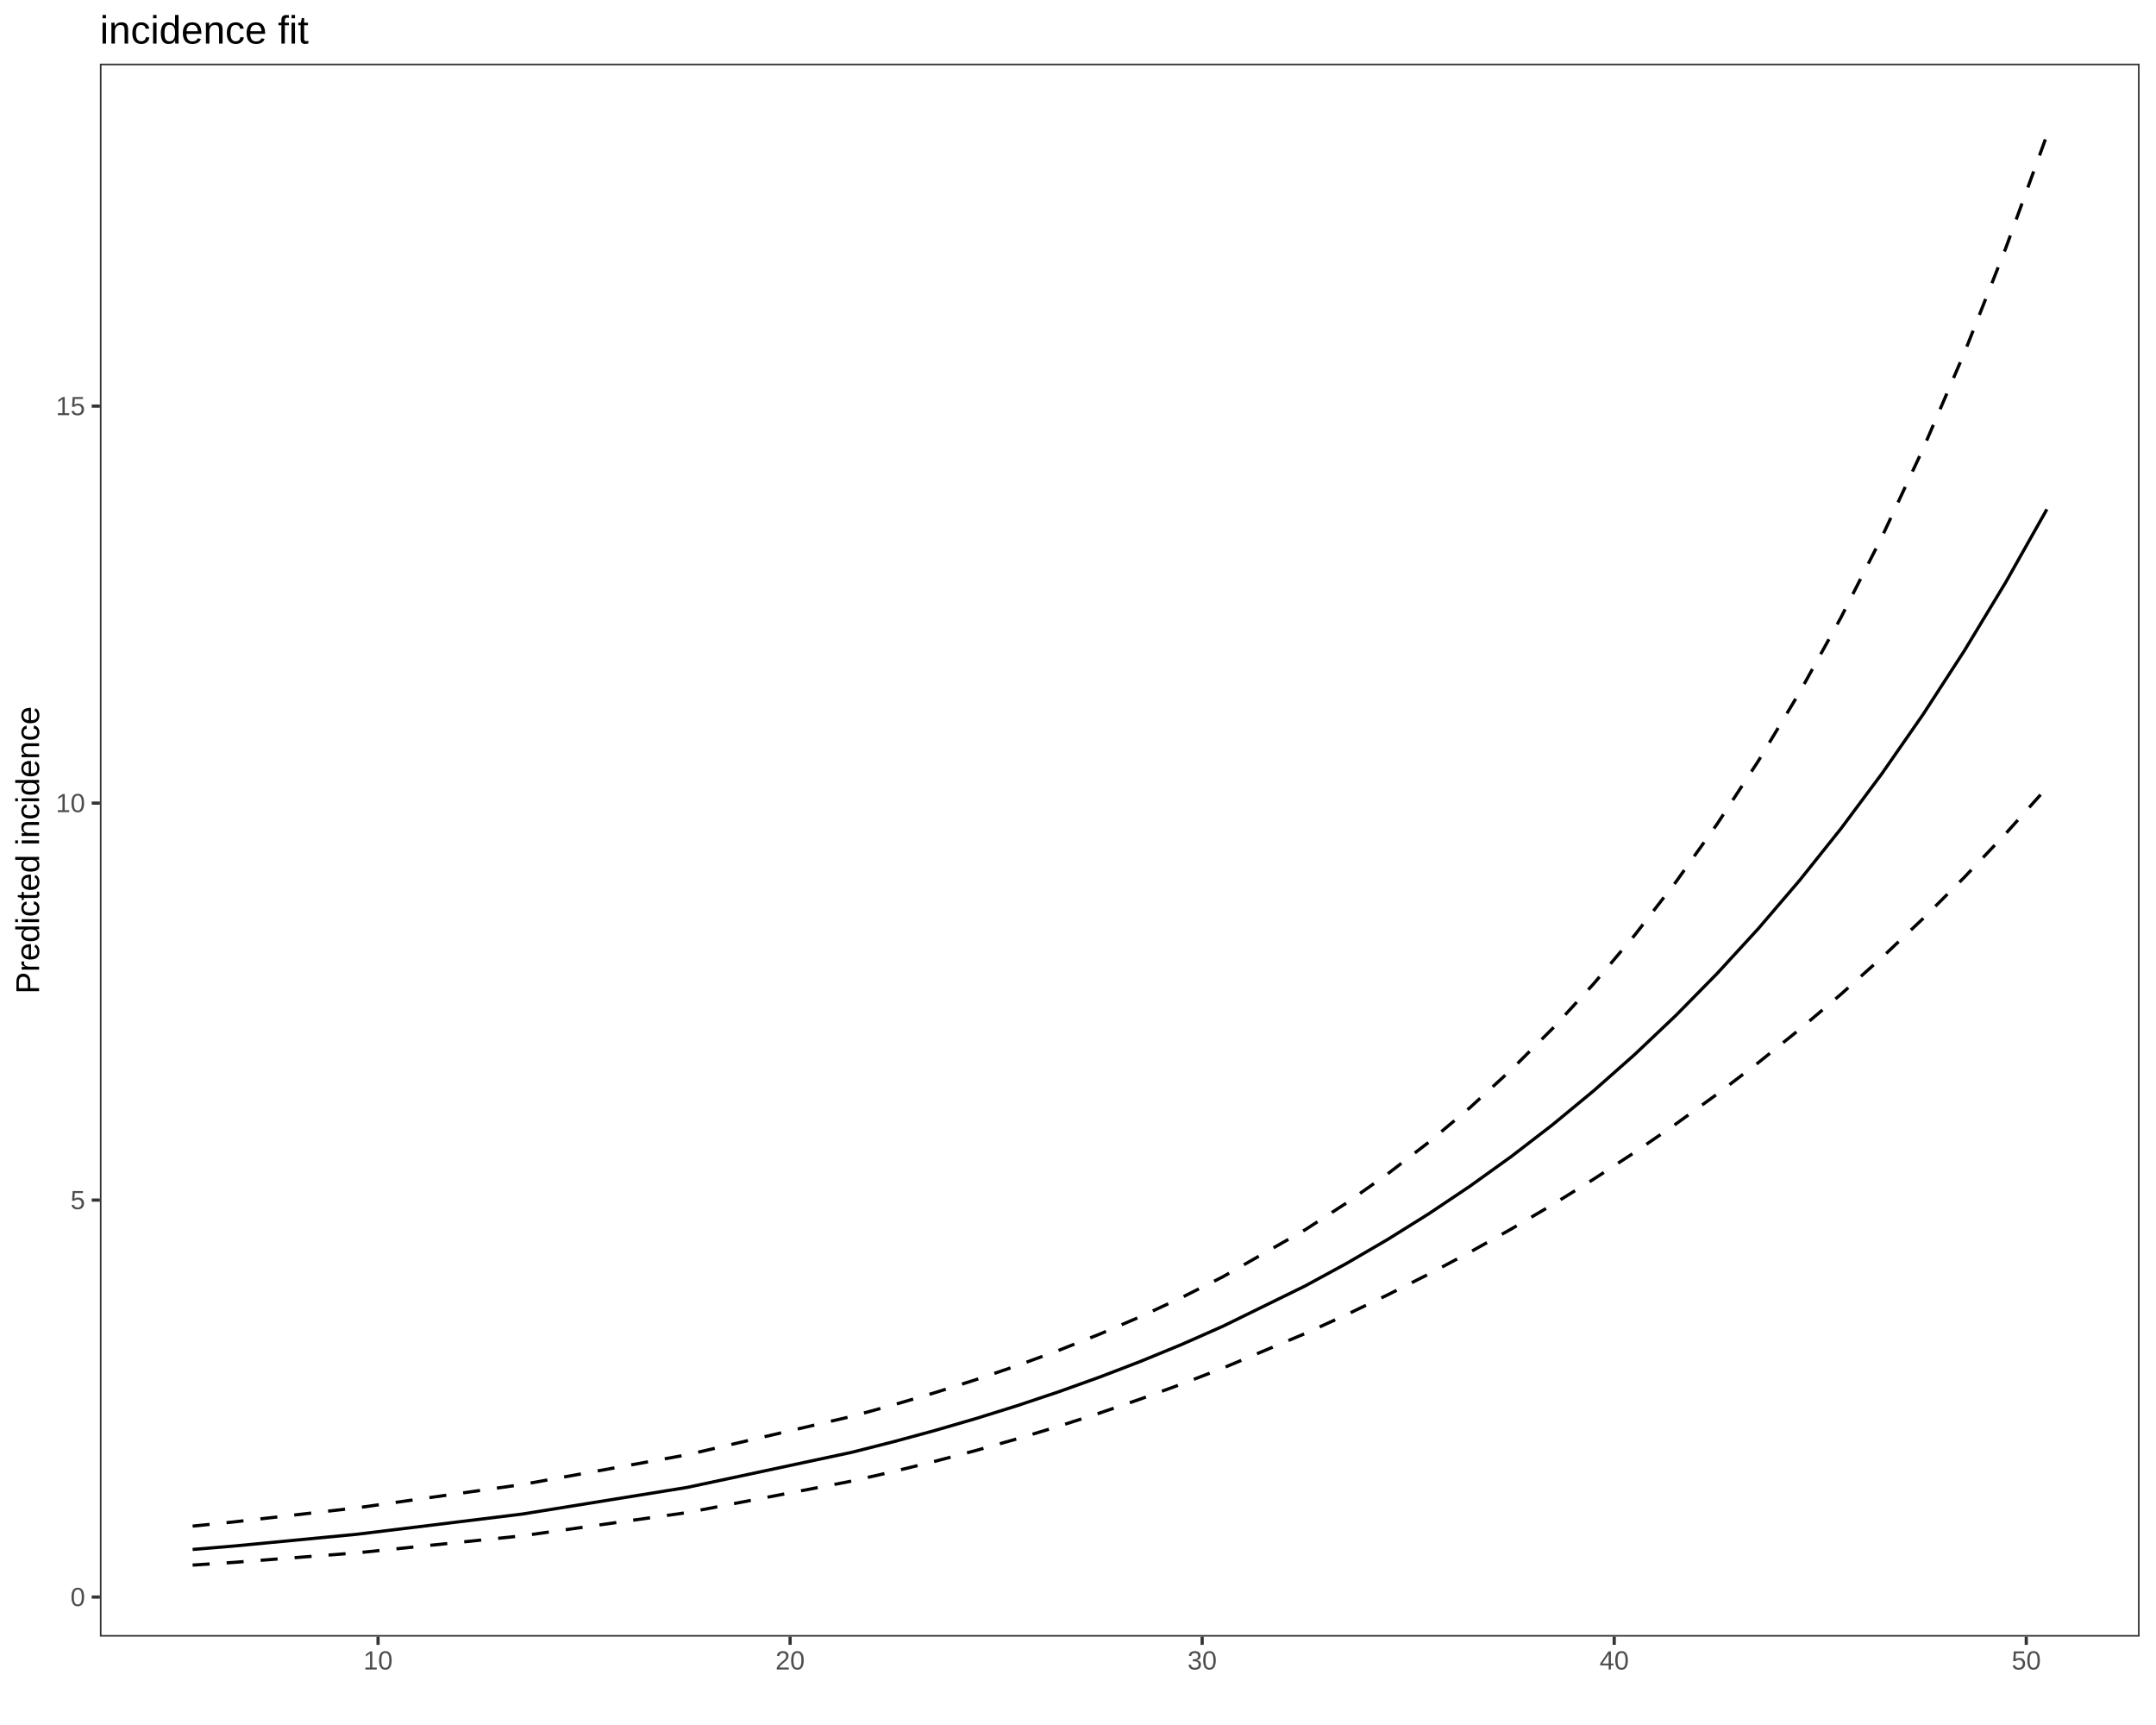
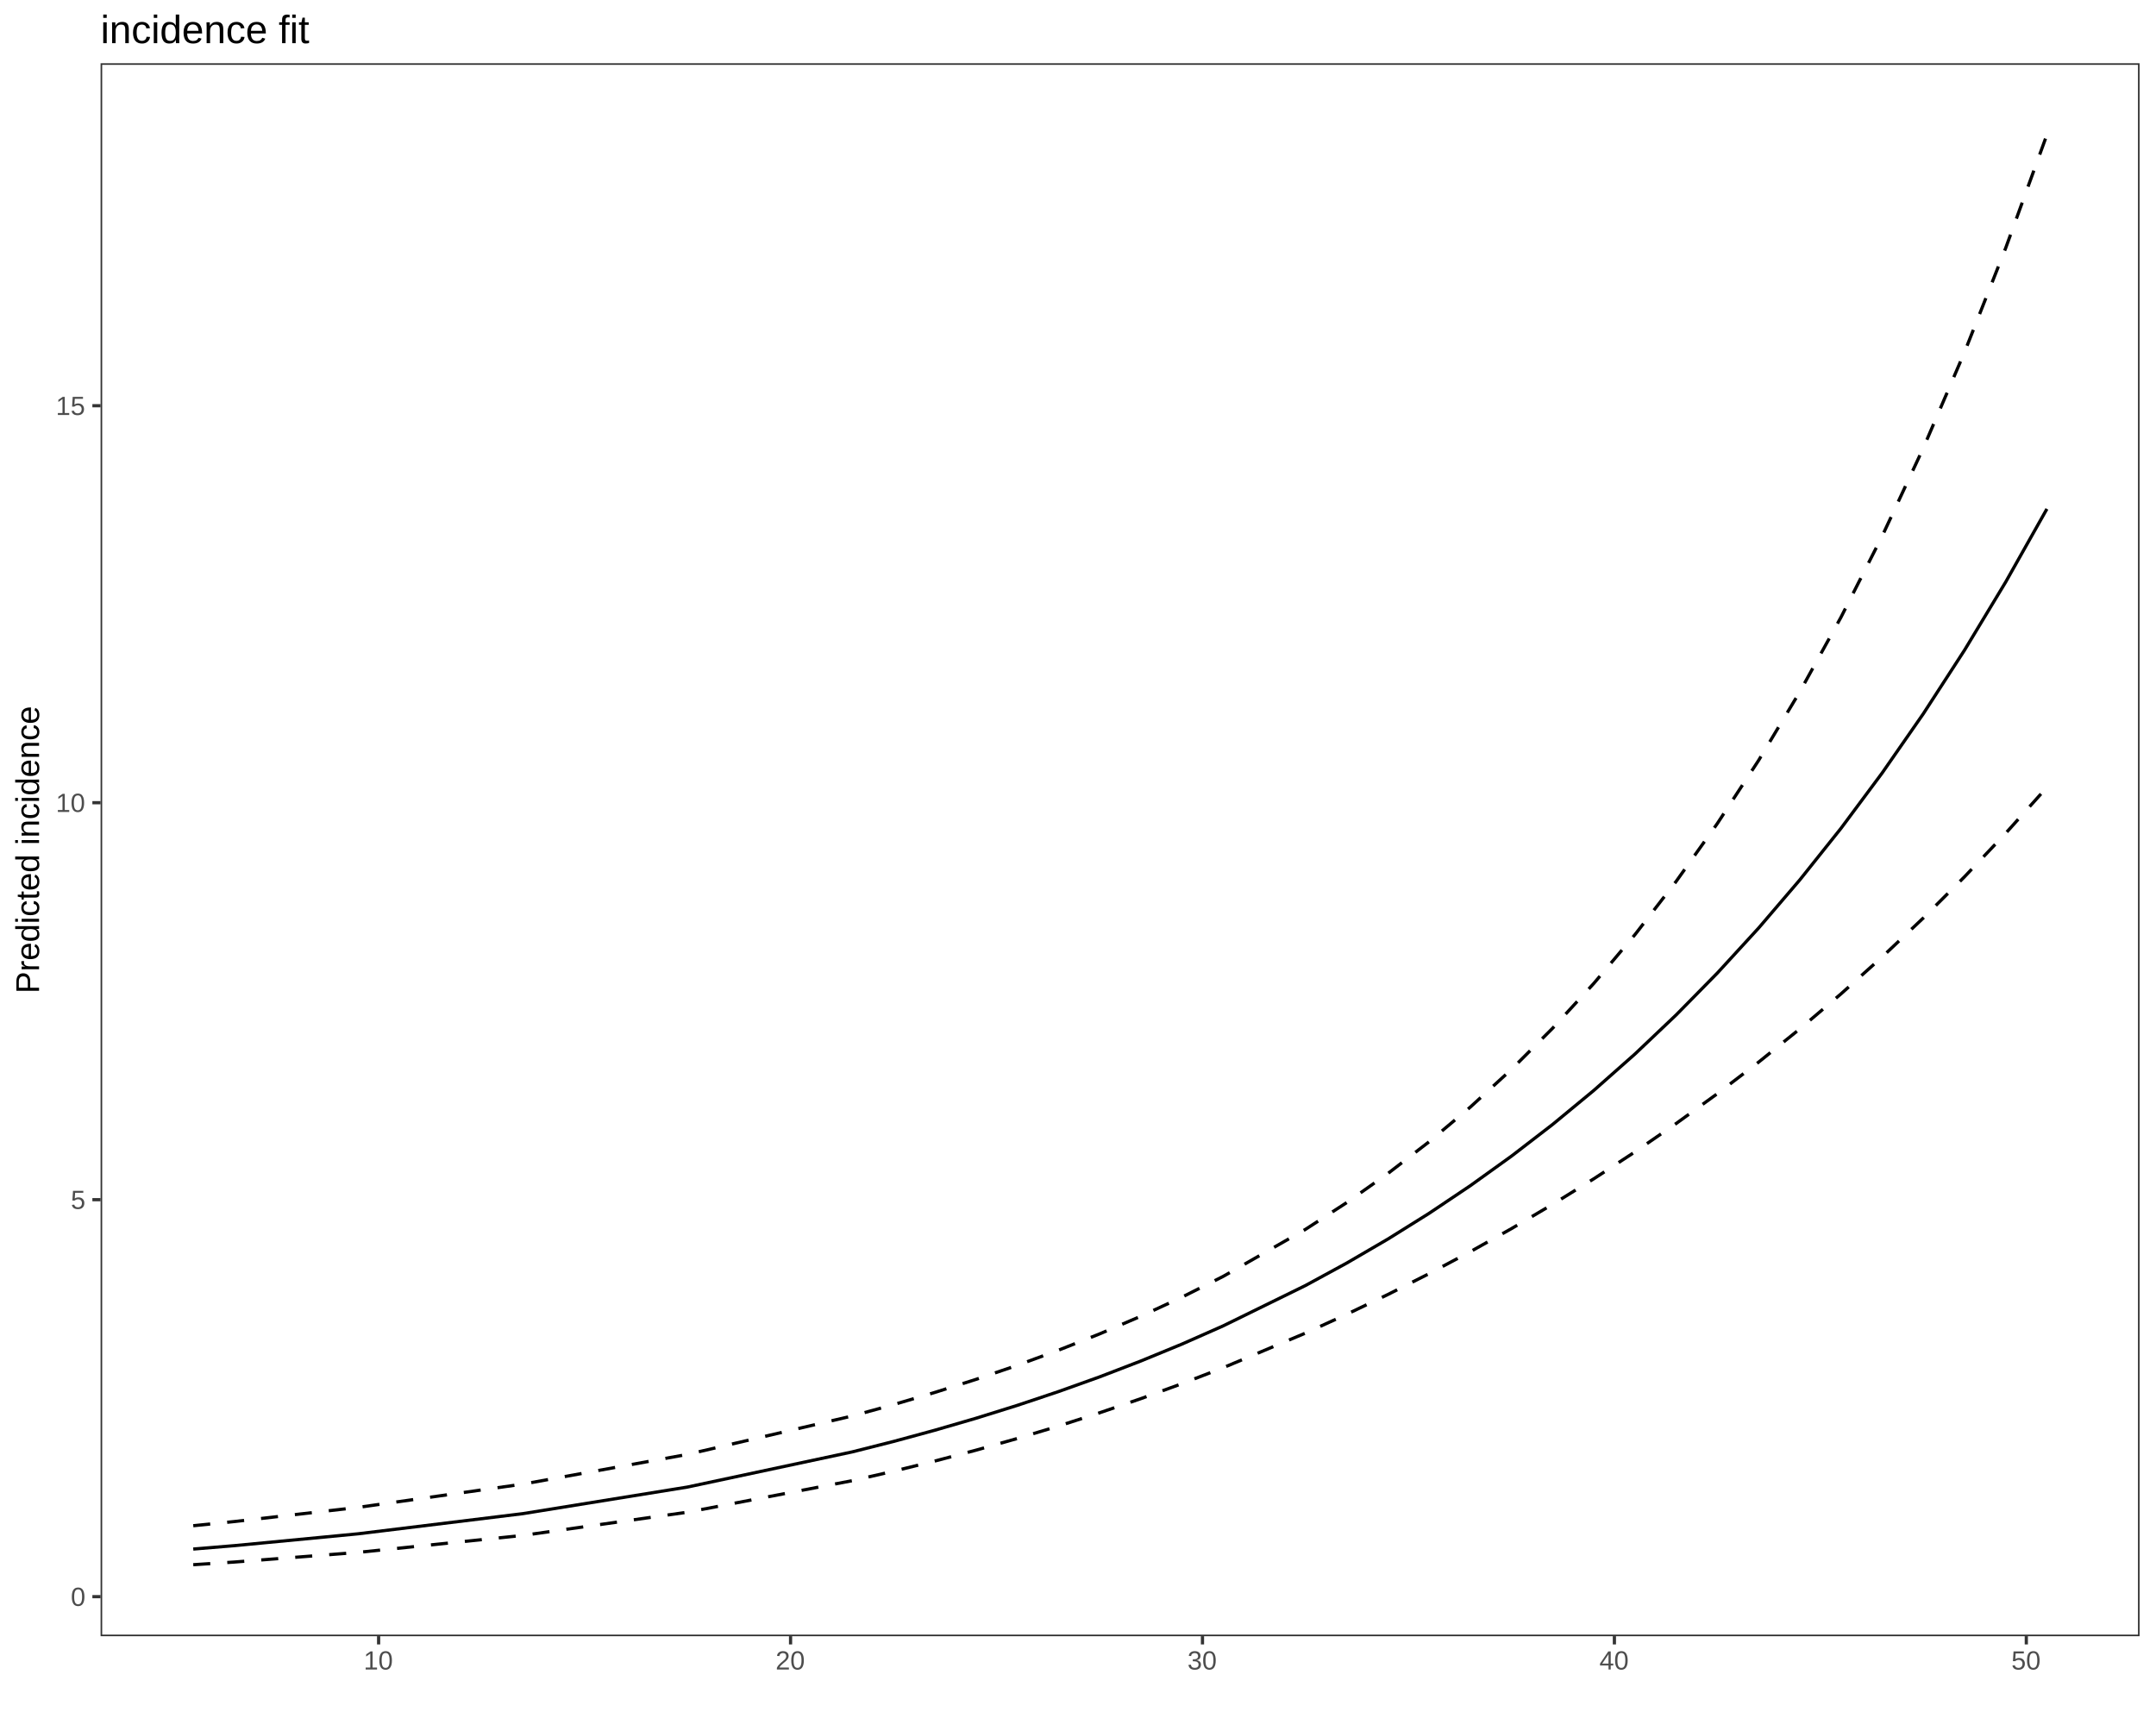
<svg xmlns="http://www.w3.org/2000/svg" viewBox="0 0 720.00 576.00">
  <defs>
    <style type="text/css">
    line, polyline, path, rect, circle {
      fill: none;
      stroke: #000000;
      stroke-linecap: round;
      stroke-linejoin: round;
      stroke-miterlimit: 10.00;
    }
  </style>
  </defs>
  <rect width="100%" height="100%" style="stroke: none; fill: #FFFFFF;" />
  <rect x="0.00" y="0.00" width="720.00" height="576.00" style="stroke-width: 1.07; stroke: #FFFFFF; fill: #FFFFFF;" />
  <defs>
-     <clipPath id="cpMzMuMzYzOHw3MTQuNTIxfDU0Ni40ODd8MjEuMjUzNA==">
-       <rect x="33.36" y="21.25" width="681.16" height="525.23" />
+     <clipPath id="cpMzMuNTg4N3w3MTQuNTIxfDU0Ni4zNnwyMS4xMTcz">
+       <rect x="33.59" y="21.12" width="680.93" height="525.24" />
    </clipPath>
  </defs>
-   <rect x="33.36" y="21.25" width="681.16" height="525.23" style="stroke-width: 1.07; stroke: none; fill: #FFFFFF;" clip-path="url(#cpMzMuMzYzOHw3MTQuNTIxfDU0Ni40ODd8MjEuMjUzNA==)" />
-   <polyline points="64.33,517.38 78.09,516.24 119.37,512.29 174.41,505.56 229.45,496.67 284.50,484.93 298.26,481.44 312.02,477.71 325.78,473.71 339.54,469.42 353.30,464.82 367.06,459.89 380.82,454.61 394.58,448.95 408.34,442.87 435.87,429.38 449.63,421.90 463.39,413.88 477.15,405.29 490.91,396.07 504.67,386.19 518.43,375.60 532.19,364.24 545.95,352.07 559.71,339.02 573.47,325.03 587.23,310.04 600.99,293.96 614.76,276.73 628.52,258.25 642.28,238.45 656.04,217.22 669.80,194.46 683.56,170.06 " style="stroke-width: 1.07; stroke-linecap: butt;" clip-path="url(#cpMzMuMzYzOHw3MTQuNTIxfDU0Ni40ODd8MjEuMjUzNA==)" />
-   <polyline points="64.33,522.61 78.09,521.70 119.37,518.50 174.41,512.83 229.45,505.07 284.50,494.54 298.26,491.39 312.02,488.00 325.78,484.37 339.54,480.48 353.30,476.33 367.06,471.89 380.82,467.17 394.58,462.16 408.34,456.84 435.87,445.27 449.63,439.00 463.39,432.38 477.15,425.42 490.91,418.10 504.67,410.39 518.43,402.27 532.19,393.74 545.95,384.75 559.71,375.28 573.47,365.31 587.23,354.80 600.99,343.71 614.76,332.02 628.52,319.67 642.28,306.65 656.04,292.89 669.80,278.36 683.56,263.02 " style="stroke-width: 1.07; stroke-dasharray: 5.69,5.69; stroke-linecap: butt;" clip-path="url(#cpMzMuMzYzOHw3MTQuNTIxfDU0Ni40ODd8MjEuMjUzNA==)" />
-   <polyline points="64.33,509.59 78.09,508.19 119.37,503.47 174.41,495.70 229.45,485.77 284.50,472.93 298.26,469.14 312.02,465.09 325.78,460.73 339.54,456.05 353.30,451.00 367.06,445.55 380.82,439.66 394.58,433.28 408.34,426.35 435.87,410.63 449.63,401.71 463.39,391.99 477.15,381.39 490.91,369.83 504.67,357.22 518.43,343.48 532.19,328.51 545.95,312.20 559.71,294.44 573.47,275.10 587.23,254.05 600.99,231.16 614.76,206.25 628.52,179.17 642.28,149.73 656.04,117.72 669.80,82.93 683.56,45.13 " style="stroke-width: 1.07; stroke-dasharray: 5.69,5.69; stroke-linecap: butt;" clip-path="url(#cpMzMuMzYzOHw3MTQuNTIxfDU0Ni40ODd8MjEuMjUzNA==)" />
-   <rect x="33.36" y="21.25" width="681.16" height="525.23" style="stroke-width: 1.07; stroke: #333333;" clip-path="url(#cpMzMuMzYzOHw3MTQuNTIxfDU0Ni40ODd8MjEuMjUzNA==)" />
+   <rect x="33.59" y="21.12" width="680.93" height="525.24" style="stroke-width: 1.07; stroke: none; fill: #FFFFFF;" clip-path="url(#cpMzMuNTg4N3w3MTQuNTIxfDU0Ni4zNnwyMS4xMTcz)" />
+   <polyline points="64.54,517.25 78.30,516.11 119.56,512.16 174.59,505.43 229.61,496.54 284.64,484.80 298.40,481.32 312.15,477.58 325.91,473.58 339.66,469.29 353.42,464.69 367.18,459.77 380.93,454.48 394.69,448.82 408.45,442.74 435.96,429.25 449.71,421.77 463.47,413.75 477.23,405.16 490.98,395.94 504.74,386.06 518.49,375.47 532.25,364.11 546.01,351.94 559.76,338.89 573.52,324.90 587.28,309.90 601.03,293.83 614.79,276.60 628.54,258.12 642.30,238.32 656.06,217.09 669.81,194.33 683.57,169.93 " style="stroke-width: 1.07; stroke-linecap: butt;" clip-path="url(#cpMzMuNTg4N3w3MTQuNTIxfDU0Ni4zNnwyMS4xMTcz)" />
+   <polyline points="64.54,522.48 78.30,521.58 119.56,518.37 174.59,512.70 229.61,504.94 284.64,494.41 298.40,491.26 312.15,487.87 325.91,484.24 339.66,480.35 353.42,476.20 367.18,471.76 380.93,467.05 394.69,462.03 408.45,456.71 435.96,445.14 449.71,438.87 463.47,432.26 477.23,425.29 490.98,417.97 504.74,410.26 518.49,402.14 532.25,393.61 546.01,384.62 559.76,375.15 573.52,365.18 587.28,354.67 601.03,343.58 614.79,331.88 628.54,319.54 642.30,306.52 656.06,292.76 669.81,278.23 683.57,262.89 " style="stroke-width: 1.07; stroke-dasharray: 5.69,5.69; stroke-linecap: butt;" clip-path="url(#cpMzMuNTg4N3w3MTQuNTIxfDU0Ni4zNnwyMS4xMTcz)" />
+   <polyline points="64.54,509.46 78.30,508.06 119.56,503.34 174.59,495.57 229.61,485.64 284.64,472.80 298.40,469.02 312.15,464.96 325.91,460.60 339.66,455.92 353.42,450.87 367.18,445.42 380.93,439.53 394.69,433.15 408.45,426.22 435.96,410.50 449.71,401.58 463.47,391.86 477.23,381.26 490.98,369.70 504.74,357.09 518.49,343.35 532.25,328.38 546.01,312.07 559.76,294.30 573.52,274.96 587.28,253.92 601.03,231.02 614.79,206.12 628.54,179.04 642.30,149.59 656.06,117.59 669.81,82.80 683.57,44.99 " style="stroke-width: 1.07; stroke-dasharray: 5.69,5.69; stroke-linecap: butt;" clip-path="url(#cpMzMuNTg4N3w3MTQuNTIxfDU0Ni4zNnwyMS4xMTcz)" />
+   <rect x="33.59" y="21.12" width="680.93" height="525.24" style="stroke-width: 1.07; stroke: #333333;" clip-path="url(#cpMzMuNTg4N3w3MTQuNTIxfDU0Ni4zNnwyMS4xMTcz)" />
  <defs>
    <clipPath id="cpMHw3MjB8NTc2fDA=">
      <rect x="0.00" y="0.00" width="720.00" height="576.00" />
    </clipPath>
  </defs>
  <g clip-path="url(#cpMHw3MjB8NTc2fDA=)">
-     <text x="23.54" y="536.30" style="font-size: 8.80px; fill: #4D4D4D; font-family: Liberation Sans;" textLength="4.89px" lengthAdjust="spacingAndGlyphs">0</text>
+     <text x="23.65" y="536.24" style="font-size: 8.80px; fill: #4D4D4D; font-family: Liberation Sans;" textLength="5.01px" lengthAdjust="spacingAndGlyphs">0</text>
  </g>
  <g clip-path="url(#cpMHw3MjB8NTc2fDA=)">
-     <text x="23.54" y="403.75" style="font-size: 8.80px; fill: #4D4D4D; font-family: Liberation Sans;" textLength="4.89px" lengthAdjust="spacingAndGlyphs">5</text>
+     <text x="23.65" y="403.68" style="font-size: 8.80px; fill: #4D4D4D; font-family: Liberation Sans;" textLength="5.01px" lengthAdjust="spacingAndGlyphs">5</text>
  </g>
  <g clip-path="url(#cpMHw3MjB8NTc2fDA=)">
-     <text x="18.64" y="271.19" style="font-size: 8.80px; fill: #4D4D4D; font-family: Liberation Sans;" textLength="9.79px" lengthAdjust="spacingAndGlyphs">10</text>
+     <text x="18.65" y="271.12" style="font-size: 8.80px; fill: #4D4D4D; font-family: Liberation Sans;" textLength="10.01px" lengthAdjust="spacingAndGlyphs">10</text>
  </g>
  <g clip-path="url(#cpMHw3MjB8NTc2fDA=)">
-     <text x="18.64" y="138.63" style="font-size: 8.80px; fill: #4D4D4D; font-family: Liberation Sans;" textLength="9.79px" lengthAdjust="spacingAndGlyphs">15</text>
+     <text x="18.65" y="138.57" style="font-size: 8.80px; fill: #4D4D4D; font-family: Liberation Sans;" textLength="10.01px" lengthAdjust="spacingAndGlyphs">15</text>
  </g>
-   <polyline points="30.62,533.28 33.36,533.28 " style="stroke-width: 1.07; stroke: #333333; stroke-linecap: butt;" clip-path="url(#cpMHw3MjB8NTc2fDA=)" />
-   <polyline points="30.62,400.72 33.36,400.72 " style="stroke-width: 1.07; stroke: #333333; stroke-linecap: butt;" clip-path="url(#cpMHw3MjB8NTc2fDA=)" />
-   <polyline points="30.62,268.16 33.36,268.16 " style="stroke-width: 1.07; stroke: #333333; stroke-linecap: butt;" clip-path="url(#cpMHw3MjB8NTc2fDA=)" />
-   <polyline points="30.62,135.61 33.36,135.61 " style="stroke-width: 1.07; stroke: #333333; stroke-linecap: butt;" clip-path="url(#cpMHw3MjB8NTc2fDA=)" />
-   <polyline points="126.25,549.23 126.25,546.49 " style="stroke-width: 1.07; stroke: #333333; stroke-linecap: butt;" clip-path="url(#cpMHw3MjB8NTc2fDA=)" />
-   <polyline points="263.86,549.23 263.86,546.49 " style="stroke-width: 1.07; stroke: #333333; stroke-linecap: butt;" clip-path="url(#cpMHw3MjB8NTc2fDA=)" />
-   <polyline points="401.46,549.23 401.46,546.49 " style="stroke-width: 1.07; stroke: #333333; stroke-linecap: butt;" clip-path="url(#cpMHw3MjB8NTc2fDA=)" />
-   <polyline points="539.07,549.23 539.07,546.49 " style="stroke-width: 1.07; stroke: #333333; stroke-linecap: butt;" clip-path="url(#cpMHw3MjB8NTc2fDA=)" />
-   <polyline points="676.68,549.23 676.68,546.49 " style="stroke-width: 1.07; stroke: #333333; stroke-linecap: butt;" clip-path="url(#cpMHw3MjB8NTc2fDA=)" />
+   <polyline points="30.85,533.15 33.59,533.15 " style="stroke-width: 1.07; stroke: #333333; stroke-linecap: butt;" clip-path="url(#cpMHw3MjB8NTc2fDA=)" />
+   <polyline points="30.85,400.59 33.59,400.59 " style="stroke-width: 1.07; stroke: #333333; stroke-linecap: butt;" clip-path="url(#cpMHw3MjB8NTc2fDA=)" />
+   <polyline points="30.85,268.03 33.59,268.03 " style="stroke-width: 1.07; stroke: #333333; stroke-linecap: butt;" clip-path="url(#cpMHw3MjB8NTc2fDA=)" />
+   <polyline points="30.85,135.47 33.59,135.47 " style="stroke-width: 1.07; stroke: #333333; stroke-linecap: butt;" clip-path="url(#cpMHw3MjB8NTc2fDA=)" />
+   <polyline points="126.44,549.10 126.44,546.36 " style="stroke-width: 1.07; stroke: #333333; stroke-linecap: butt;" clip-path="url(#cpMHw3MjB8NTc2fDA=)" />
+   <polyline points="264.01,549.10 264.01,546.36 " style="stroke-width: 1.07; stroke: #333333; stroke-linecap: butt;" clip-path="url(#cpMHw3MjB8NTc2fDA=)" />
+   <polyline points="401.57,549.10 401.57,546.36 " style="stroke-width: 1.07; stroke: #333333; stroke-linecap: butt;" clip-path="url(#cpMHw3MjB8NTc2fDA=)" />
+   <polyline points="539.13,549.10 539.13,546.36 " style="stroke-width: 1.07; stroke: #333333; stroke-linecap: butt;" clip-path="url(#cpMHw3MjB8NTc2fDA=)" />
+   <polyline points="676.69,549.10 676.69,546.36 " style="stroke-width: 1.07; stroke: #333333; stroke-linecap: butt;" clip-path="url(#cpMHw3MjB8NTc2fDA=)" />
  <g clip-path="url(#cpMHw3MjB8NTc2fDA=)">
-     <text x="121.35" y="557.47" style="font-size: 8.80px; fill: #4D4D4D; font-family: Liberation Sans;" textLength="9.79px" lengthAdjust="spacingAndGlyphs">10</text>
+     <text x="121.44" y="557.48" style="font-size: 8.80px; fill: #4D4D4D; font-family: Liberation Sans;" textLength="10.01px" lengthAdjust="spacingAndGlyphs">10</text>
  </g>
  <g clip-path="url(#cpMHw3MjB8NTc2fDA=)">
-     <text x="258.96" y="557.47" style="font-size: 8.80px; fill: #4D4D4D; font-family: Liberation Sans;" textLength="9.79px" lengthAdjust="spacingAndGlyphs">20</text>
+     <text x="259.00" y="557.48" style="font-size: 8.80px; fill: #4D4D4D; font-family: Liberation Sans;" textLength="10.01px" lengthAdjust="spacingAndGlyphs">20</text>
  </g>
  <g clip-path="url(#cpMHw3MjB8NTc2fDA=)">
-     <text x="396.57" y="557.47" style="font-size: 8.80px; fill: #4D4D4D; font-family: Liberation Sans;" textLength="9.79px" lengthAdjust="spacingAndGlyphs">30</text>
+     <text x="396.56" y="557.48" style="font-size: 8.80px; fill: #4D4D4D; font-family: Liberation Sans;" textLength="10.01px" lengthAdjust="spacingAndGlyphs">30</text>
  </g>
  <g clip-path="url(#cpMHw3MjB8NTc2fDA=)">
-     <text x="534.18" y="557.47" style="font-size: 8.80px; fill: #4D4D4D; font-family: Liberation Sans;" textLength="9.79px" lengthAdjust="spacingAndGlyphs">40</text>
+     <text x="534.12" y="557.48" style="font-size: 8.80px; fill: #4D4D4D; font-family: Liberation Sans;" textLength="10.01px" lengthAdjust="spacingAndGlyphs">40</text>
  </g>
  <g clip-path="url(#cpMHw3MjB8NTc2fDA=)">
-     <text x="671.78" y="557.47" style="font-size: 8.80px; fill: #4D4D4D; font-family: Liberation Sans;" textLength="9.79px" lengthAdjust="spacingAndGlyphs">50</text>
+     <text x="671.69" y="557.48" style="font-size: 8.80px; fill: #4D4D4D; font-family: Liberation Sans;" textLength="10.01px" lengthAdjust="spacingAndGlyphs">50</text>
  </g>
  <g clip-path="url(#cpMHw3MjB8NTc2fDA=)">
-     <text transform="translate(13.05,331.87) rotate(-90)" style="font-size: 11.00px; font-family: Liberation Sans;" textLength="96.00px" lengthAdjust="spacingAndGlyphs">Predicted incidence</text>
+     <text transform="translate(13.04,331.74) rotate(-90)" style="font-size: 11.00px; font-family: Liberation Sans;" textLength="96.00px" lengthAdjust="spacingAndGlyphs">Predicted incidence</text>
  </g>
  <g clip-path="url(#cpMHw3MjB8NTc2fDA=)">
-     <text x="33.36" y="14.56" style="font-size: 13.20px; font-family: Liberation Sans;" textLength="69.71px" lengthAdjust="spacingAndGlyphs">incidence fit</text>
+     <text x="33.59" y="14.42" style="font-size: 13.20px; font-family: Liberation Sans;" textLength="68.65px" lengthAdjust="spacingAndGlyphs">incidence fit</text>
  </g>
</svg>
